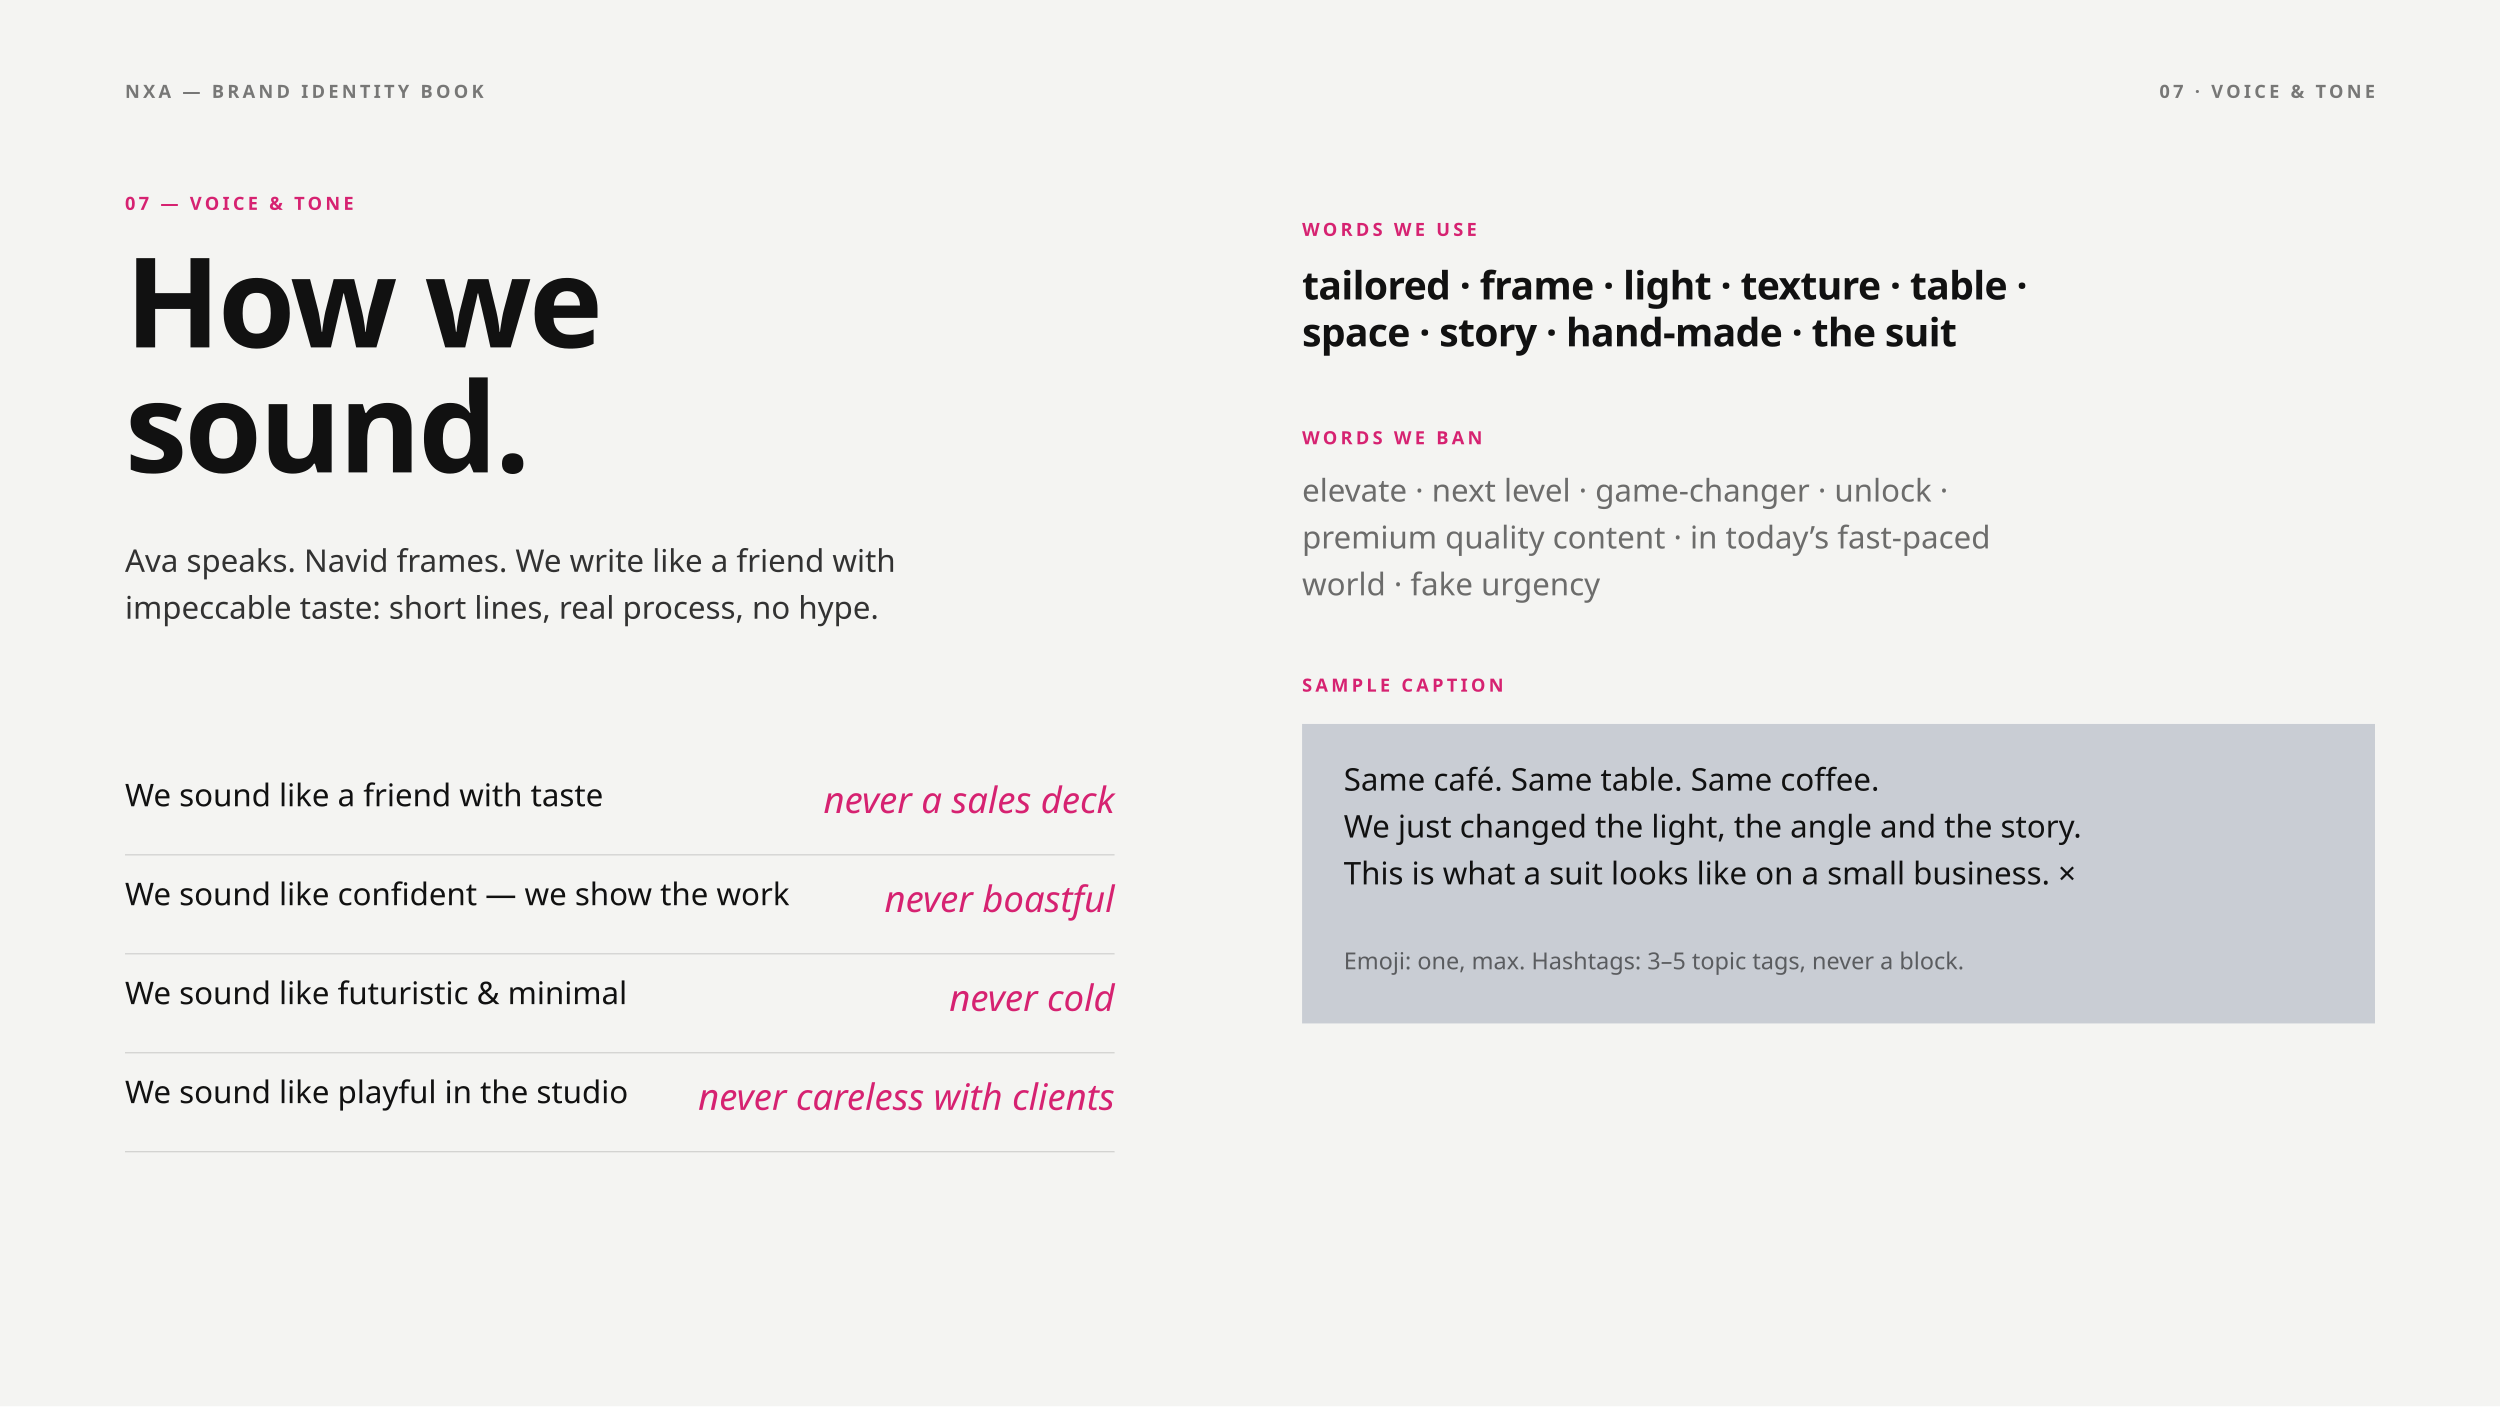
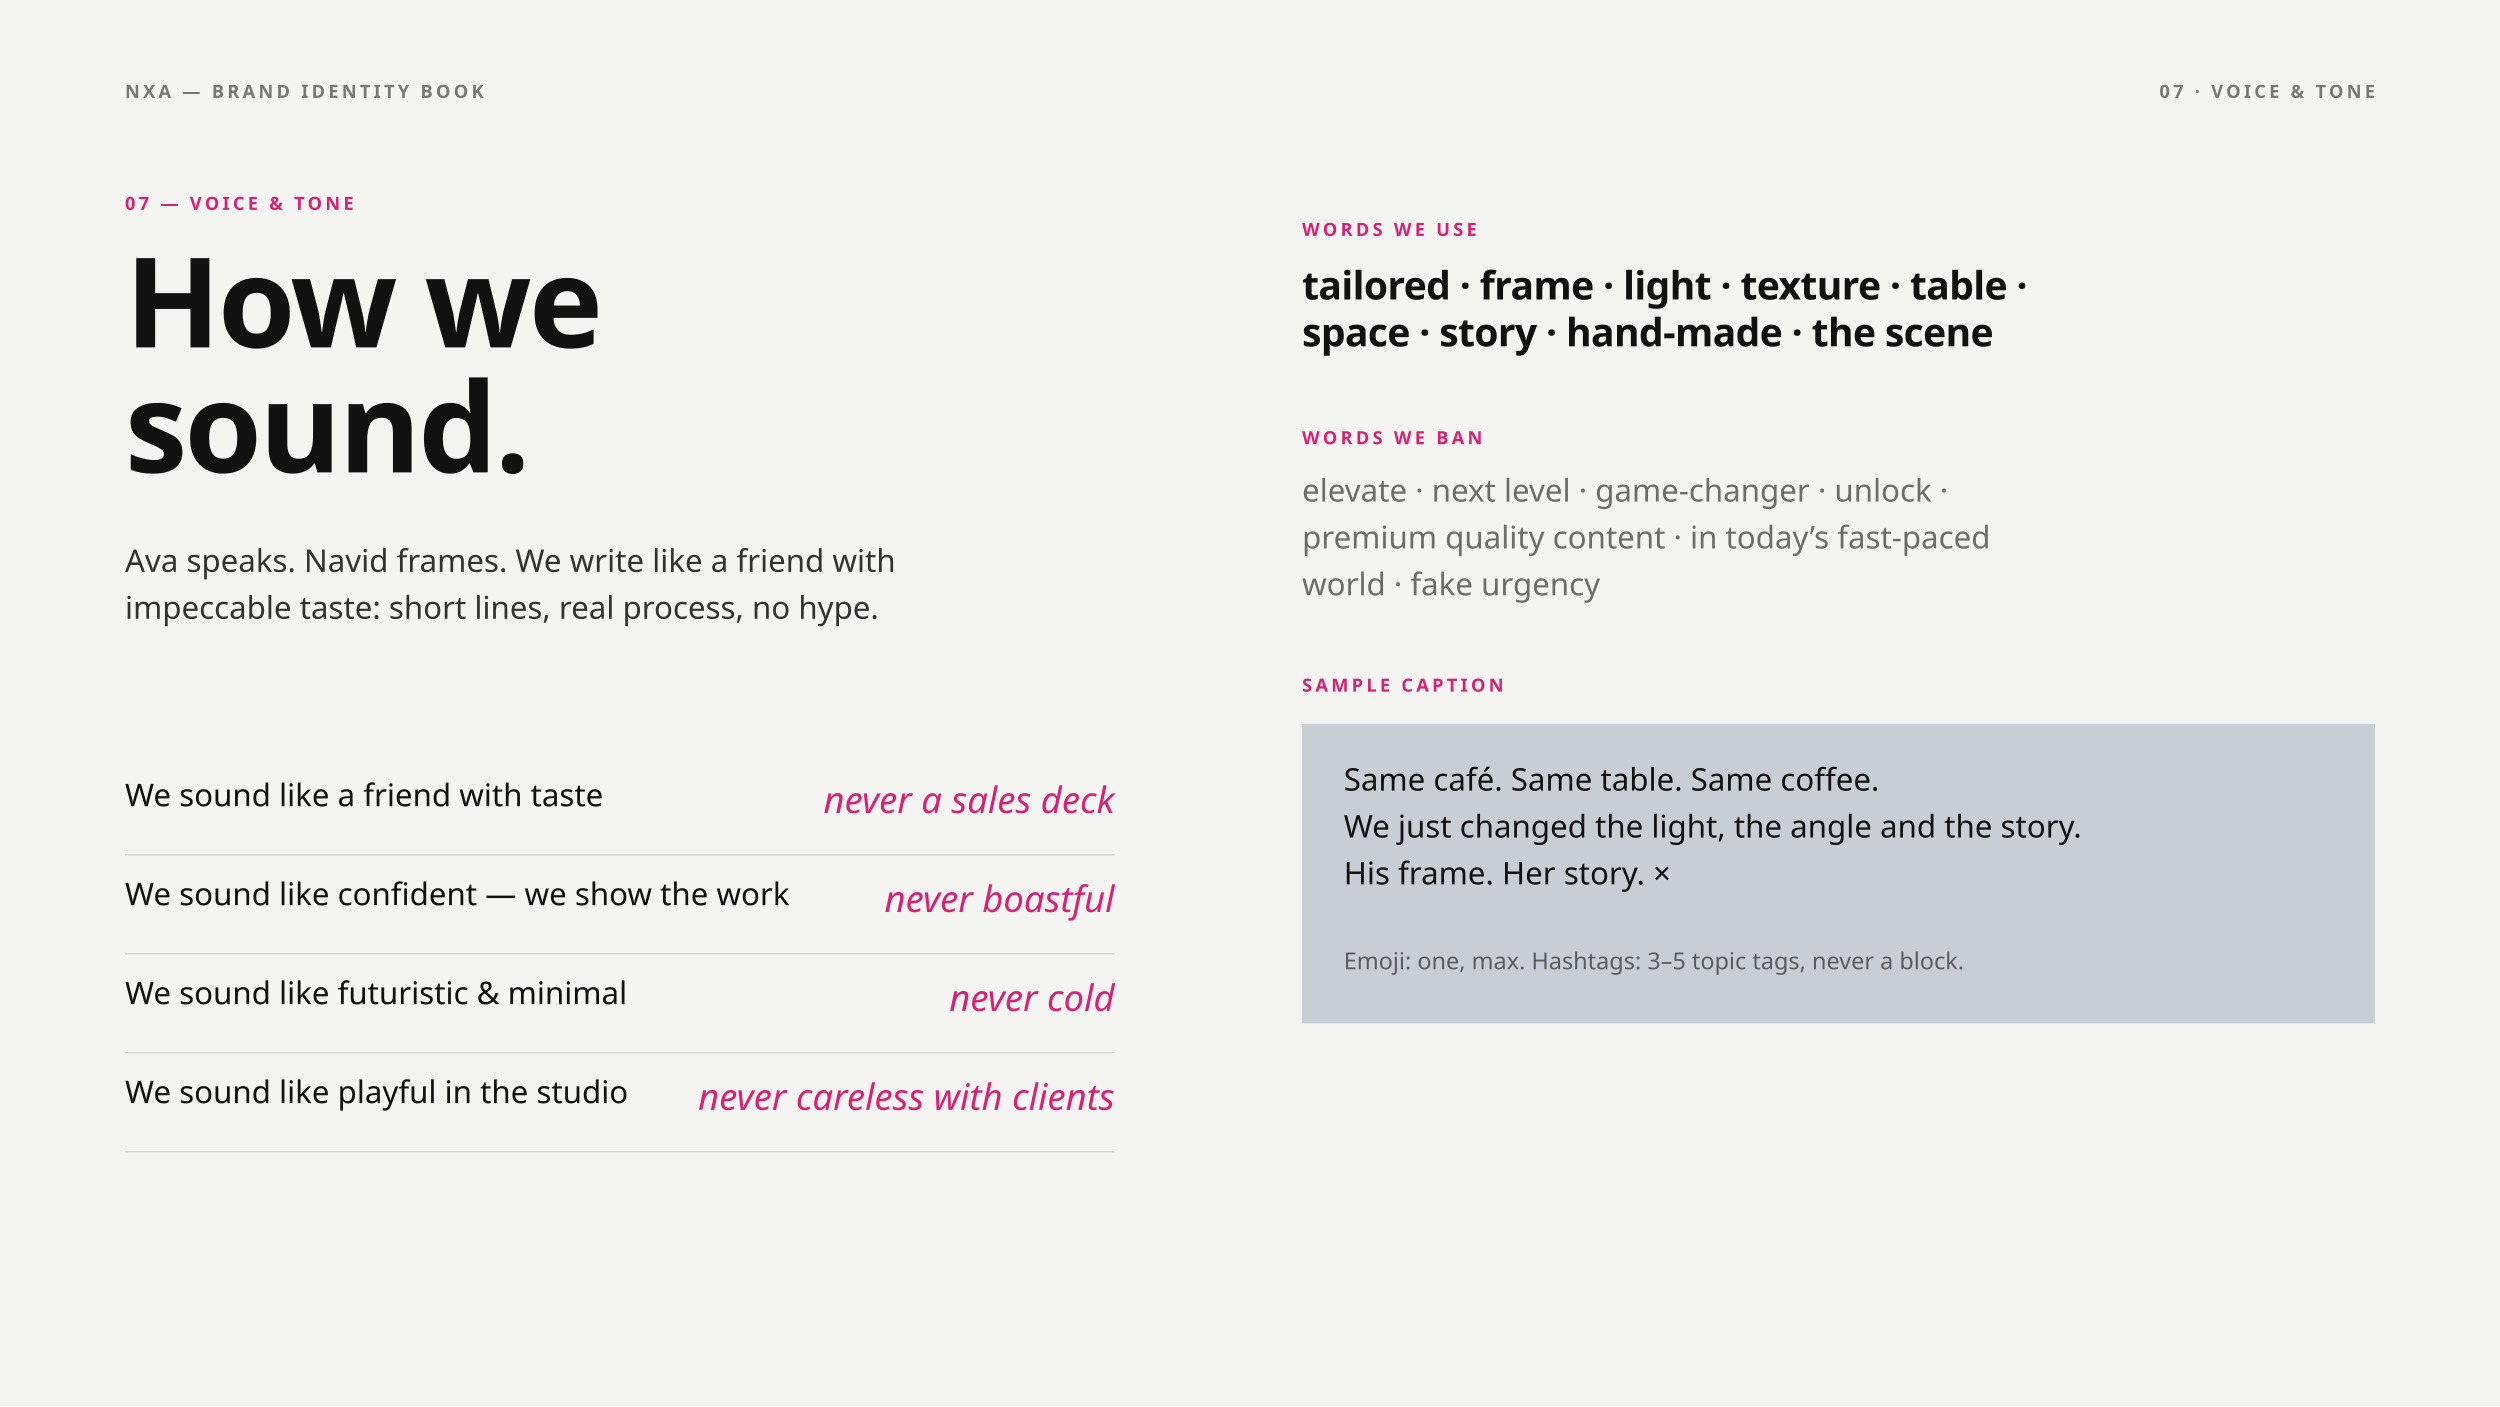
<svg xmlns="http://www.w3.org/2000/svg" width="1920" height="1080" viewBox="0 0 1920 1080">
  <rect x="0" y="0" width="1920" height="1080" rx="0" fill="#F4F4F2" fill-opacity="1" />
  <text x="96" y="75.2" font-family="Manrope" font-weight="700" font-style="normal" font-size="14" letter-spacing="2.5" fill="#111111" fill-opacity="0.55" text-anchor="start">
    <tspan x="96" dy="0.0">NXA — BRAND IDENTITY BOOK</tspan>
  </text>
  <text x="1824" y="75.2" font-family="Manrope" font-weight="700" font-style="normal" font-size="14" letter-spacing="2.5" fill="#111111" fill-opacity="0.55" text-anchor="end">
    <tspan x="1824" dy="0.0">07  ·  VOICE &amp; TONE</tspan>
  </text>
  <text x="96" y="161.2" font-family="Manrope" font-weight="700" font-style="normal" font-size="14" letter-spacing="2.5" fill="#D62271" fill-opacity="1" text-anchor="start">
    <tspan x="96" dy="0.0">07 — VOICE &amp; TONE</tspan>
  </text>
  <text x="96" y="266.8" font-family="Syne" font-weight="800" font-style="normal" font-size="96" letter-spacing="-2" fill="#111111" fill-opacity="1" text-anchor="start">
    <tspan x="96" dy="0.0">How we</tspan>
    <tspan x="96" dy="96.0">sound.</tspan>
  </text>
  <text x="96" y="439.2" font-family="Manrope" font-weight="400" font-style="normal" font-size="24" letter-spacing="0" fill="#111111" fill-opacity="0.85" text-anchor="start">
    <tspan x="96" dy="0.0">Ava speaks. Navid frames. We write like a friend with</tspan>
    <tspan x="96" dy="36.0">impeccable taste: short lines, real process, no hype.</tspan>
  </text>
  <text x="96" y="619.2" font-family="Manrope" font-weight="400" font-style="normal" font-size="24" letter-spacing="0" fill="#111111" fill-opacity="1" text-anchor="start">
    <tspan x="96" dy="0.0">We sound like a friend with taste</tspan>
  </text>
  <text x="856" y="624.4" font-family="Instrument Serif" font-weight="400" font-style="italic" font-size="28" letter-spacing="0" fill="#D62271" fill-opacity="1" text-anchor="end">
    <tspan x="856" dy="0.0">never a sales deck</tspan>
  </text>
  <rect x="96" y="656" width="760" height="1" rx="0" fill="#111111" fill-opacity="0.15" />
  <text x="96" y="695.2" font-family="Manrope" font-weight="400" font-style="normal" font-size="24" letter-spacing="0" fill="#111111" fill-opacity="1" text-anchor="start">
    <tspan x="96" dy="0.0">We sound like confident — we show the work</tspan>
  </text>
  <text x="856" y="700.4" font-family="Instrument Serif" font-weight="400" font-style="italic" font-size="28" letter-spacing="0" fill="#D62271" fill-opacity="1" text-anchor="end">
    <tspan x="856" dy="0.0">never boastful</tspan>
  </text>
  <rect x="96" y="732" width="760" height="1" rx="0" fill="#111111" fill-opacity="0.15" />
  <text x="96" y="771.2" font-family="Manrope" font-weight="400" font-style="normal" font-size="24" letter-spacing="0" fill="#111111" fill-opacity="1" text-anchor="start">
    <tspan x="96" dy="0.0">We sound like futuristic &amp; minimal</tspan>
  </text>
  <text x="856" y="776.4" font-family="Instrument Serif" font-weight="400" font-style="italic" font-size="28" letter-spacing="0" fill="#D62271" fill-opacity="1" text-anchor="end">
    <tspan x="856" dy="0.0">never cold</tspan>
  </text>
  <rect x="96" y="808" width="760" height="1" rx="0" fill="#111111" fill-opacity="0.15" />
  <text x="96" y="847.2" font-family="Manrope" font-weight="400" font-style="normal" font-size="24" letter-spacing="0" fill="#111111" fill-opacity="1" text-anchor="start">
    <tspan x="96" dy="0.0">We sound like playful in the studio</tspan>
  </text>
  <text x="856" y="852.4" font-family="Instrument Serif" font-weight="400" font-style="italic" font-size="28" letter-spacing="0" fill="#D62271" fill-opacity="1" text-anchor="end">
    <tspan x="856" dy="0.0">never careless with clients</tspan>
  </text>
  <rect x="96" y="884" width="760" height="1" rx="0" fill="#111111" fill-opacity="0.15" />
  <text x="1000" y="181.2" font-family="Manrope" font-weight="700" font-style="normal" font-size="14" letter-spacing="2.5" fill="#D62271" fill-opacity="1" text-anchor="start">
    <tspan x="1000" dy="0.0">WORDS WE USE</tspan>
  </text>
  <text x="1000" y="230.0" font-family="Syne" font-weight="700" font-style="normal" font-size="30" letter-spacing="-0.5" fill="#111111" fill-opacity="1" text-anchor="start">
    <tspan x="1000" dy="0.0">tailored · frame · light · texture · table ·</tspan>
-     <tspan x="1000" dy="36.0">space · story · hand-made · the suit</tspan>
+     <tspan x="1000" dy="36.0">space · story · hand-made · the scene</tspan>
  </text>
  <text x="1000" y="341.2" font-family="Manrope" font-weight="700" font-style="normal" font-size="14" letter-spacing="2.5" fill="#D62271" fill-opacity="1" text-anchor="start">
    <tspan x="1000" dy="0.0">WORDS WE BAN</tspan>
  </text>
  <text x="1000" y="385.2" font-family="Manrope" font-weight="400" font-style="normal" font-size="24" letter-spacing="0" fill="#111111" fill-opacity="0.6" text-anchor="start">
    <tspan x="1000" dy="0.0">elevate · next level · game-changer · unlock ·</tspan>
    <tspan x="1000" dy="36.0">premium quality content · in today’s fast-paced</tspan>
    <tspan x="1000" dy="36.0">world · fake urgency</tspan>
  </text>
  <text x="1000" y="531.2" font-family="Manrope" font-weight="700" font-style="normal" font-size="14" letter-spacing="2.5" fill="#D62271" fill-opacity="1" text-anchor="start">
    <tspan x="1000" dy="0.0">SAMPLE CAPTION</tspan>
  </text>
  <rect x="1000" y="556" width="824" height="230" rx="0" fill="#C9CDD4" fill-opacity="1" />
  <text x="1032" y="607.2" font-family="Manrope" font-weight="400" font-style="normal" font-size="24" letter-spacing="0" fill="#111111" fill-opacity="1" text-anchor="start">
    <tspan x="1032" dy="0.0">Same café. Same table. Same coffee.</tspan>
    <tspan x="1032" dy="36.0">We just changed the light, the angle and the story.</tspan>
-     <tspan x="1032" dy="36.0">This is what a suit looks like on a small business. ×</tspan>
+     <tspan x="1032" dy="36.0">His frame. Her story. ×</tspan>
  </text>
  <text x="1032" y="744.4" font-family="Manrope" font-weight="400" font-style="normal" font-size="18" letter-spacing="0" fill="#111111" fill-opacity="0.6" text-anchor="start">
    <tspan x="1032" dy="0.0">Emoji: one, max. Hashtags: 3–5 topic tags, never a block.</tspan>
  </text>
</svg>
